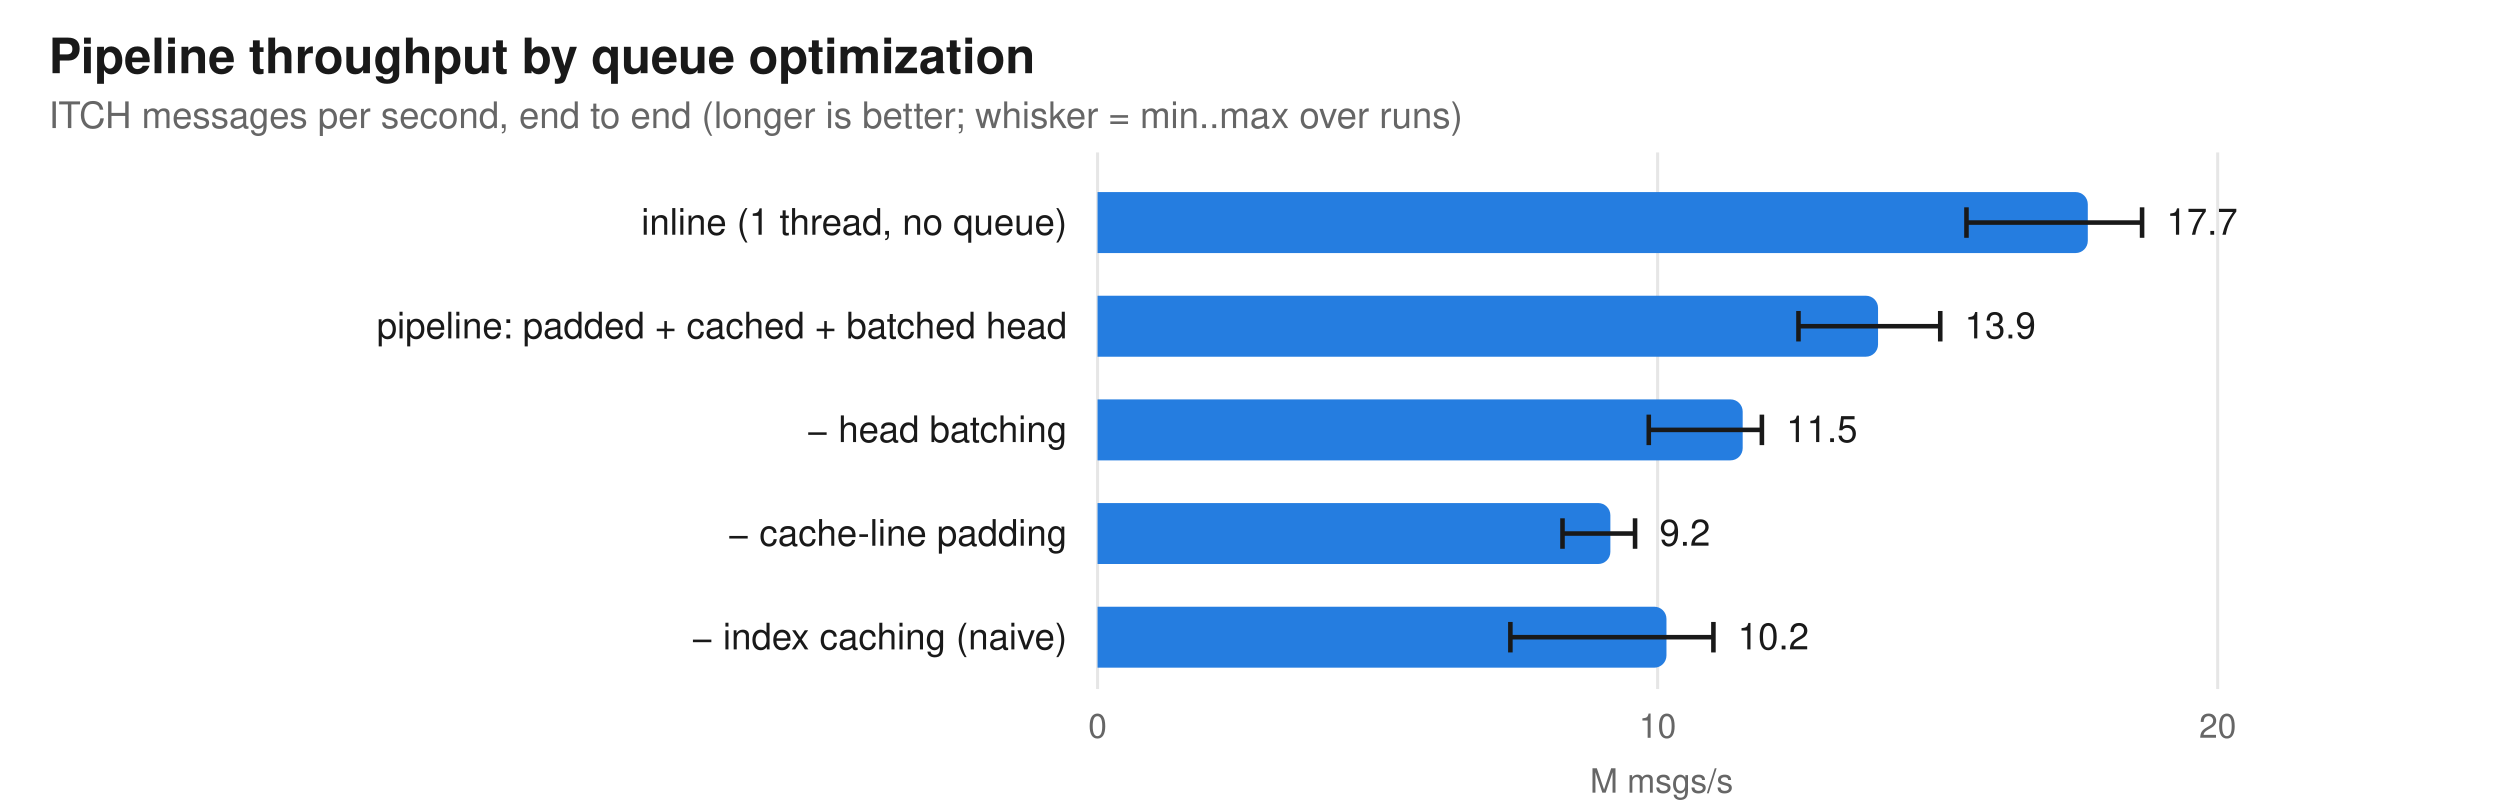
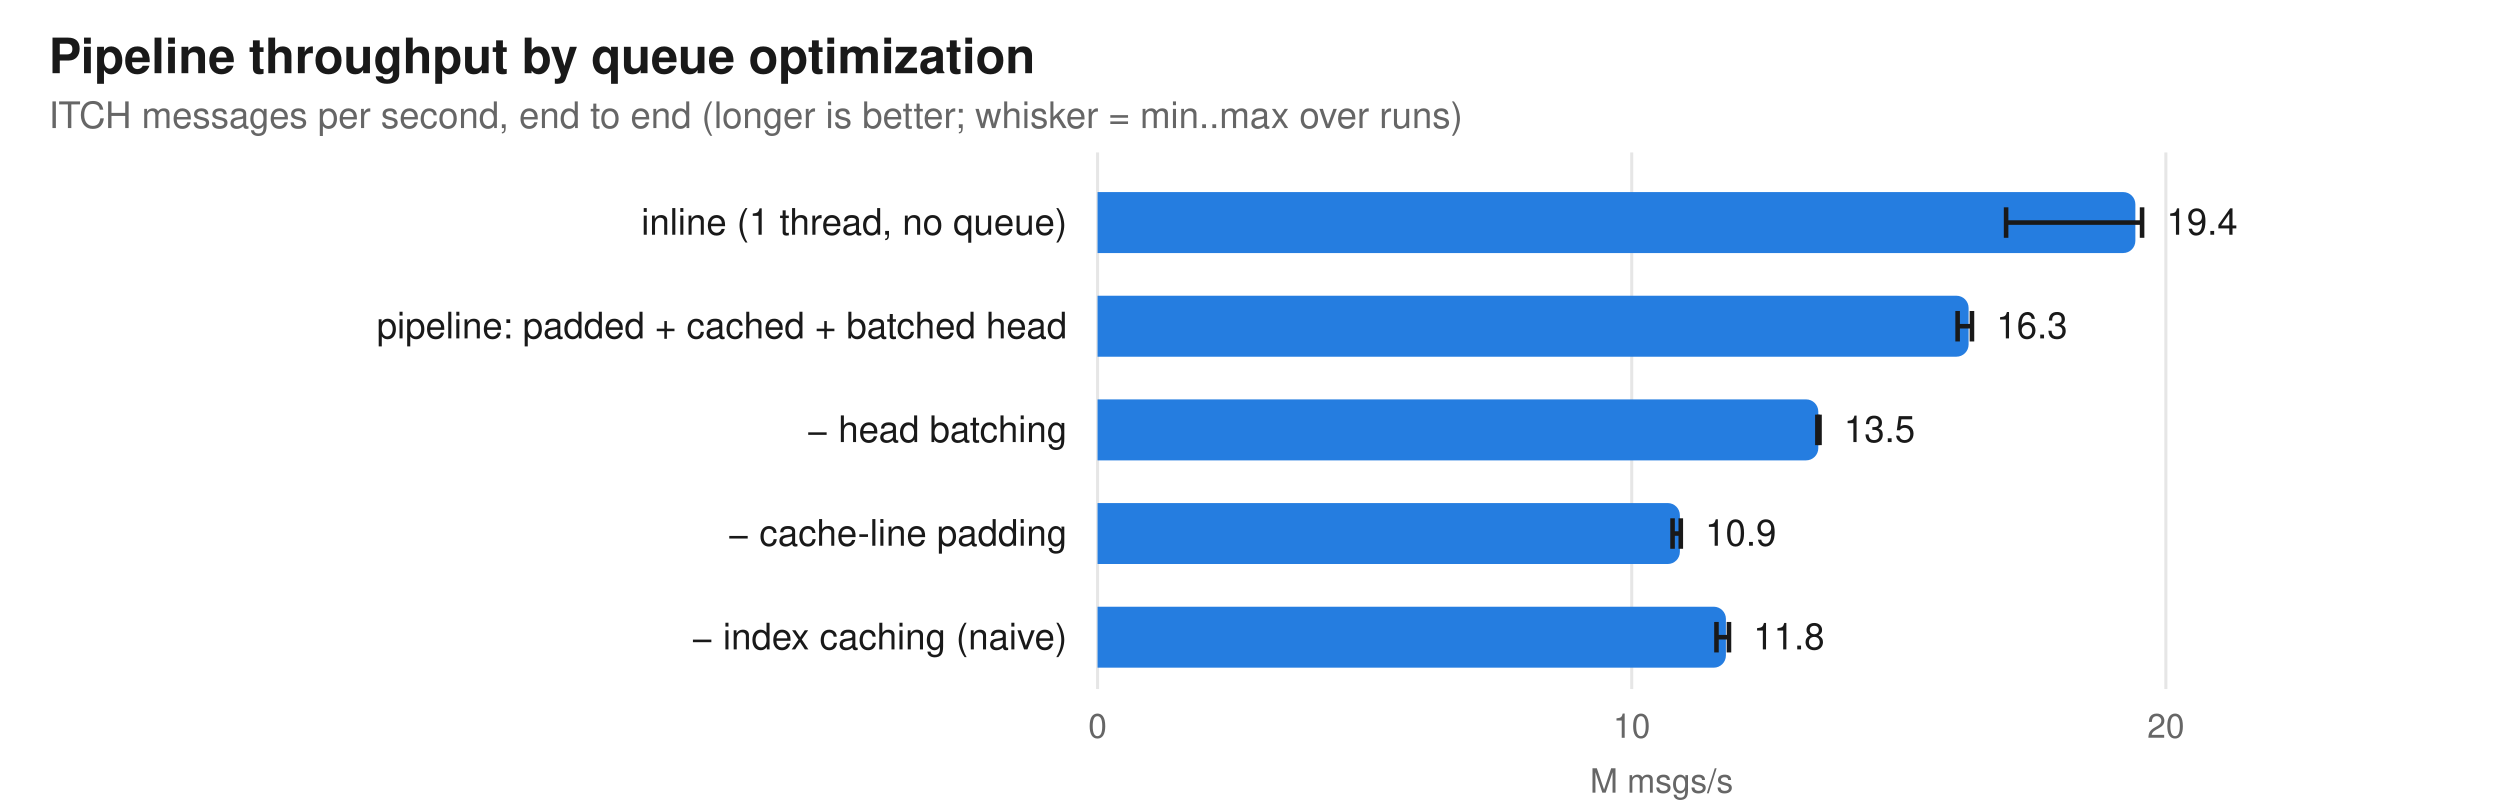
<svg xmlns="http://www.w3.org/2000/svg" viewBox="0 0 820 266" width="820" height="266" font-family="-apple-system, BlinkMacSystemFont, 'Segoe UI', Helvetica, Arial, sans-serif">
  <rect width="100%" height="100%" fill="#ffffff" />
  <text x="16.0" y="24.0" font-size="16" fill="#191919" text-anchor="start" font-weight="600">Pipeline throughput by queue optimization</text>
  <text x="16.0" y="42.0" font-size="12" fill="#666666" text-anchor="start" font-weight="normal">ITCH messages per second, end to end (longer is better; whisker = min..max over runs)</text>
  <line x1="360.0" y1="50.0" x2="360.0" y2="226.0" stroke="#e6e6e6" stroke-width="1" />
  <text x="360.0" y="242.0" font-size="11" fill="#666666" text-anchor="middle" font-weight="normal">0</text>
-   <line x1="543.7" y1="50.0" x2="543.7" y2="226.0" stroke="#e6e6e6" stroke-width="1" />
-   <text x="543.7" y="242.0" font-size="11" fill="#666666" text-anchor="middle" font-weight="normal">10</text>
-   <line x1="727.4" y1="50.0" x2="727.4" y2="226.0" stroke="#e6e6e6" stroke-width="1" />
-   <text x="727.4" y="242.0" font-size="11" fill="#666666" text-anchor="middle" font-weight="normal">20</text>
+   <line x1="535.2" y1="50.0" x2="535.2" y2="226.0" stroke="#e6e6e6" stroke-width="1" />
+   <text x="535.2" y="242.0" font-size="11" fill="#666666" text-anchor="middle" font-weight="normal">10</text>
+   <line x1="710.4" y1="50.0" x2="710.4" y2="226.0" stroke="#e6e6e6" stroke-width="1" />
+   <text x="710.4" y="242.0" font-size="11" fill="#666666" text-anchor="middle" font-weight="normal">20</text>
  <text x="545.0" y="260.0" font-size="11" fill="#666666" text-anchor="middle" font-weight="normal">M msgs/s</text>
  <text x="350.0" y="77.0" font-size="12" fill="#191919" text-anchor="end" font-weight="normal">inline (1 thread, no queue)</text>
-   <path d="M360,63 h320.8 a4,4 0 0 1 4,4 v12 a4,4 0 0 1 -4,4 h-320.8 z" fill="#257de0" />
-   <line x1="645.0" y1="73.0" x2="702.6" y2="73.0" stroke="#191919" stroke-width="1.5" />
-   <line x1="645.0" y1="68.0" x2="645.0" y2="78.0" stroke="#191919" stroke-width="1.5" />
+   <path d="M360,63 h336.4 a4,4 0 0 1 4,4 v12 a4,4 0 0 1 -4,4 h-336.4 z" fill="#257de0" />
+   <line x1="658.0" y1="73.0" x2="702.6" y2="73.0" stroke="#191919" stroke-width="1.5" />
+   <line x1="658.0" y1="68.0" x2="658.0" y2="78.0" stroke="#191919" stroke-width="1.5" />
  <line x1="702.6" y1="68.0" x2="702.6" y2="78.0" stroke="#191919" stroke-width="1.5" />
-   <text x="710.6" y="77.0" font-size="12" fill="#191919" text-anchor="start" font-weight="normal">17.7</text>
+   <text x="710.6" y="77.0" font-size="12" fill="#191919" text-anchor="start" font-weight="normal">19.4</text>
  <text x="350.0" y="111.0" font-size="12" fill="#191919" text-anchor="end" font-weight="normal">pipeline: padded + cached + batched head</text>
-   <path d="M360,97 h252.0 a4,4 0 0 1 4,4 v12 a4,4 0 0 1 -4,4 h-252.0 z" fill="#257de0" />
-   <line x1="589.9" y1="107.0" x2="636.4" y2="107.0" stroke="#191919" stroke-width="1.5" />
-   <line x1="589.9" y1="102.0" x2="589.9" y2="112.0" stroke="#191919" stroke-width="1.5" />
-   <line x1="636.4" y1="102.0" x2="636.4" y2="112.0" stroke="#191919" stroke-width="1.5" />
-   <text x="644.4" y="111.0" font-size="12" fill="#191919" text-anchor="start" font-weight="normal">13.9</text>
+   <path d="M360,97 h281.7 a4,4 0 0 1 4,4 v12 a4,4 0 0 1 -4,4 h-281.7 z" fill="#257de0" />
+   <line x1="642.1" y1="107.0" x2="646.8" y2="107.0" stroke="#191919" stroke-width="1.5" />
+   <line x1="642.1" y1="102.0" x2="642.1" y2="112.0" stroke="#191919" stroke-width="1.5" />
+   <line x1="646.8" y1="102.0" x2="646.8" y2="112.0" stroke="#191919" stroke-width="1.5" />
+   <text x="654.8" y="111.0" font-size="12" fill="#191919" text-anchor="start" font-weight="normal">16.3</text>
  <text x="350.0" y="145.0" font-size="12" fill="#191919" text-anchor="end" font-weight="normal">− head batching</text>
-   <path d="M360,131 h207.6 a4,4 0 0 1 4,4 v12 a4,4 0 0 1 -4,4 h-207.6 z" fill="#257de0" />
-   <line x1="540.8" y1="141.0" x2="577.9" y2="141.0" stroke="#191919" stroke-width="1.5" />
-   <line x1="540.8" y1="136.0" x2="540.8" y2="146.0" stroke="#191919" stroke-width="1.5" />
-   <line x1="577.9" y1="136.0" x2="577.9" y2="146.0" stroke="#191919" stroke-width="1.5" />
-   <text x="585.9" y="145.0" font-size="12" fill="#191919" text-anchor="start" font-weight="normal">11.5</text>
+   <path d="M360,131 h232.4 a4,4 0 0 1 4,4 v12 a4,4 0 0 1 -4,4 h-232.4 z" fill="#257de0" />
+   <line x1="596.1" y1="141.0" x2="596.8" y2="141.0" stroke="#191919" stroke-width="1.5" />
+   <line x1="596.1" y1="136.0" x2="596.1" y2="146.0" stroke="#191919" stroke-width="1.5" />
+   <line x1="596.8" y1="136.0" x2="596.8" y2="146.0" stroke="#191919" stroke-width="1.5" />
+   <text x="604.8" y="145.0" font-size="12" fill="#191919" text-anchor="start" font-weight="normal">13.5</text>
  <text x="350.0" y="179.0" font-size="12" fill="#191919" text-anchor="end" font-weight="normal">− cache-line padding</text>
-   <path d="M360,165 h164.2 a4,4 0 0 1 4,4 v12 a4,4 0 0 1 -4,4 h-164.2 z" fill="#257de0" />
-   <line x1="512.5" y1="175.0" x2="536.3" y2="175.0" stroke="#191919" stroke-width="1.5" />
-   <line x1="512.5" y1="170.0" x2="512.5" y2="180.0" stroke="#191919" stroke-width="1.5" />
-   <line x1="536.3" y1="170.0" x2="536.3" y2="180.0" stroke="#191919" stroke-width="1.5" />
-   <text x="544.3" y="179.0" font-size="12" fill="#191919" text-anchor="start" font-weight="normal">9.2</text>
+   <path d="M360,165 h187.0 a4,4 0 0 1 4,4 v12 a4,4 0 0 1 -4,4 h-187.0 z" fill="#257de0" />
+   <line x1="548.6" y1="175.0" x2="551.3" y2="175.0" stroke="#191919" stroke-width="1.5" />
+   <line x1="548.6" y1="170.0" x2="548.6" y2="180.0" stroke="#191919" stroke-width="1.5" />
+   <line x1="551.3" y1="170.0" x2="551.3" y2="180.0" stroke="#191919" stroke-width="1.5" />
+   <text x="559.3" y="179.0" font-size="12" fill="#191919" text-anchor="start" font-weight="normal">10.9</text>
  <text x="350.0" y="213.0" font-size="12" fill="#191919" text-anchor="end" font-weight="normal">− index caching (naive)</text>
-   <path d="M360,199 h182.6 a4,4 0 0 1 4,4 v12 a4,4 0 0 1 -4,4 h-182.6 z" fill="#257de0" />
-   <line x1="495.4" y1="209.0" x2="562.0" y2="209.0" stroke="#191919" stroke-width="1.5" />
-   <line x1="495.4" y1="204.0" x2="495.4" y2="214.0" stroke="#191919" stroke-width="1.5" />
-   <line x1="562.0" y1="204.0" x2="562.0" y2="214.0" stroke="#191919" stroke-width="1.5" />
-   <text x="570.0" y="213.0" font-size="12" fill="#191919" text-anchor="start" font-weight="normal">10.2</text>
+   <path d="M360,199 h202.1 a4,4 0 0 1 4,4 v12 a4,4 0 0 1 -4,4 h-202.1 z" fill="#257de0" />
+   <line x1="563.0" y1="209.0" x2="567.1" y2="209.0" stroke="#191919" stroke-width="1.5" />
+   <line x1="563.0" y1="204.0" x2="563.0" y2="214.0" stroke="#191919" stroke-width="1.5" />
+   <line x1="567.1" y1="204.0" x2="567.1" y2="214.0" stroke="#191919" stroke-width="1.5" />
+   <text x="575.1" y="213.0" font-size="12" fill="#191919" text-anchor="start" font-weight="normal">11.8</text>
</svg>
